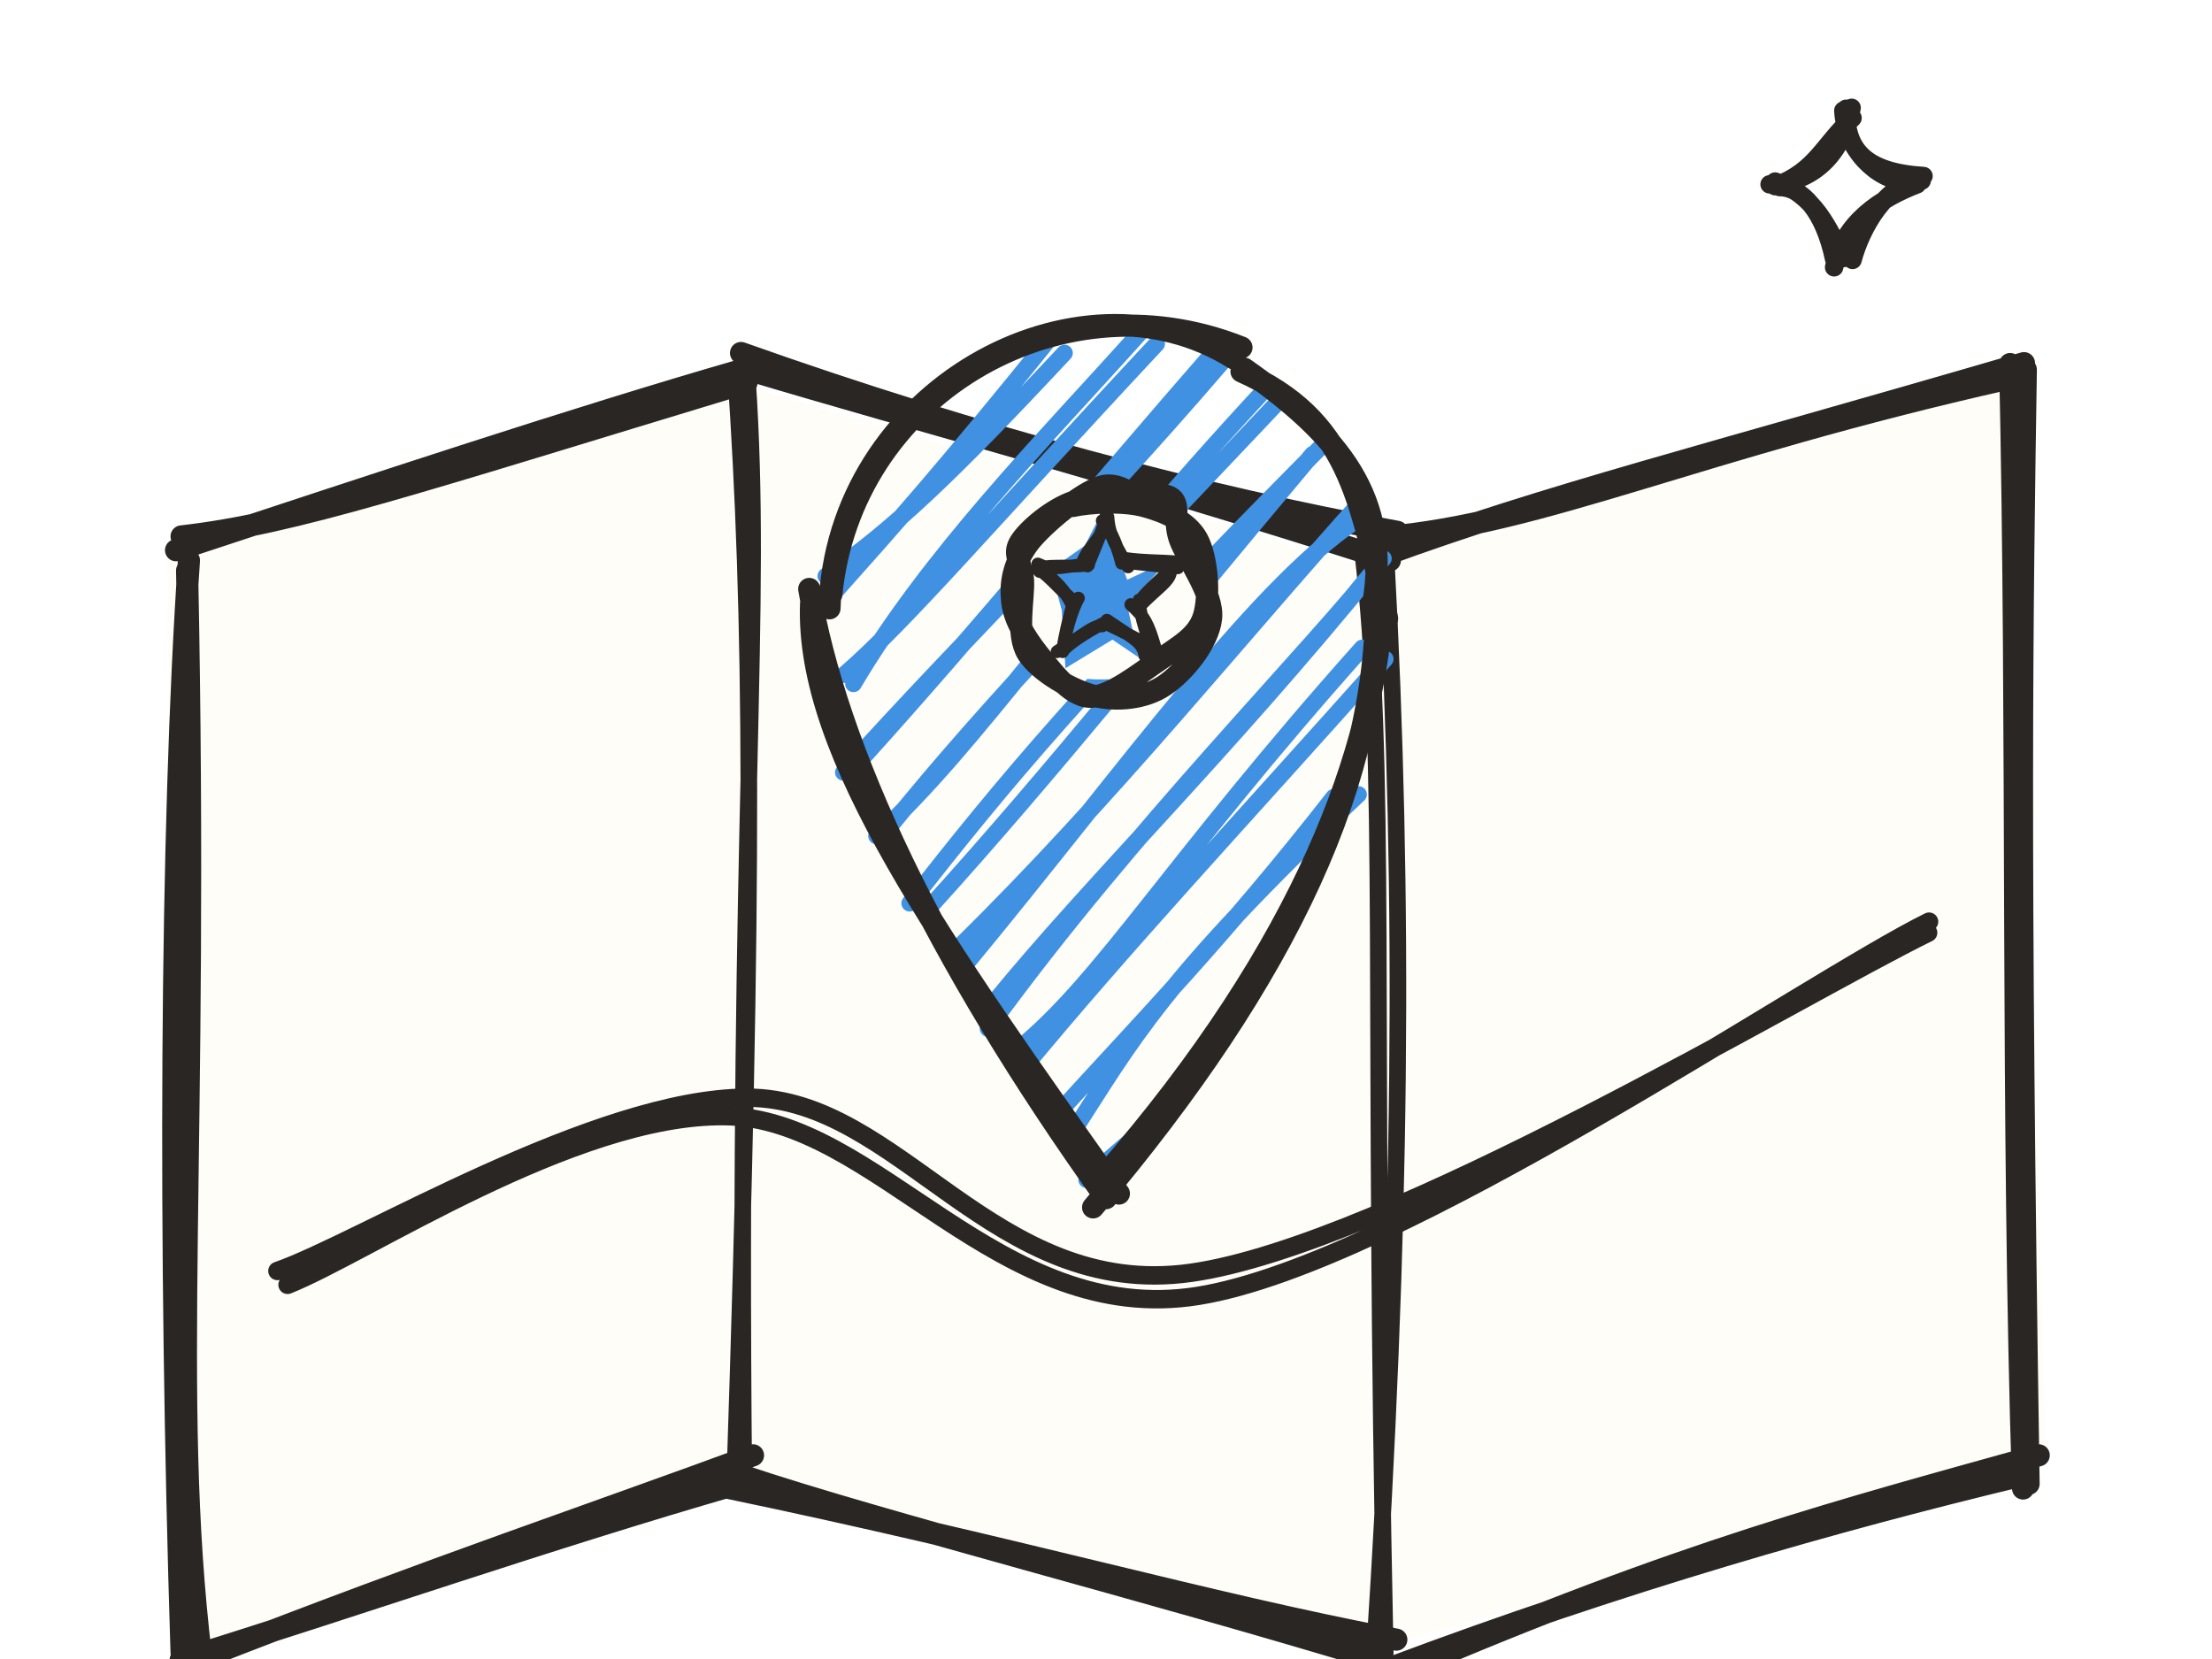
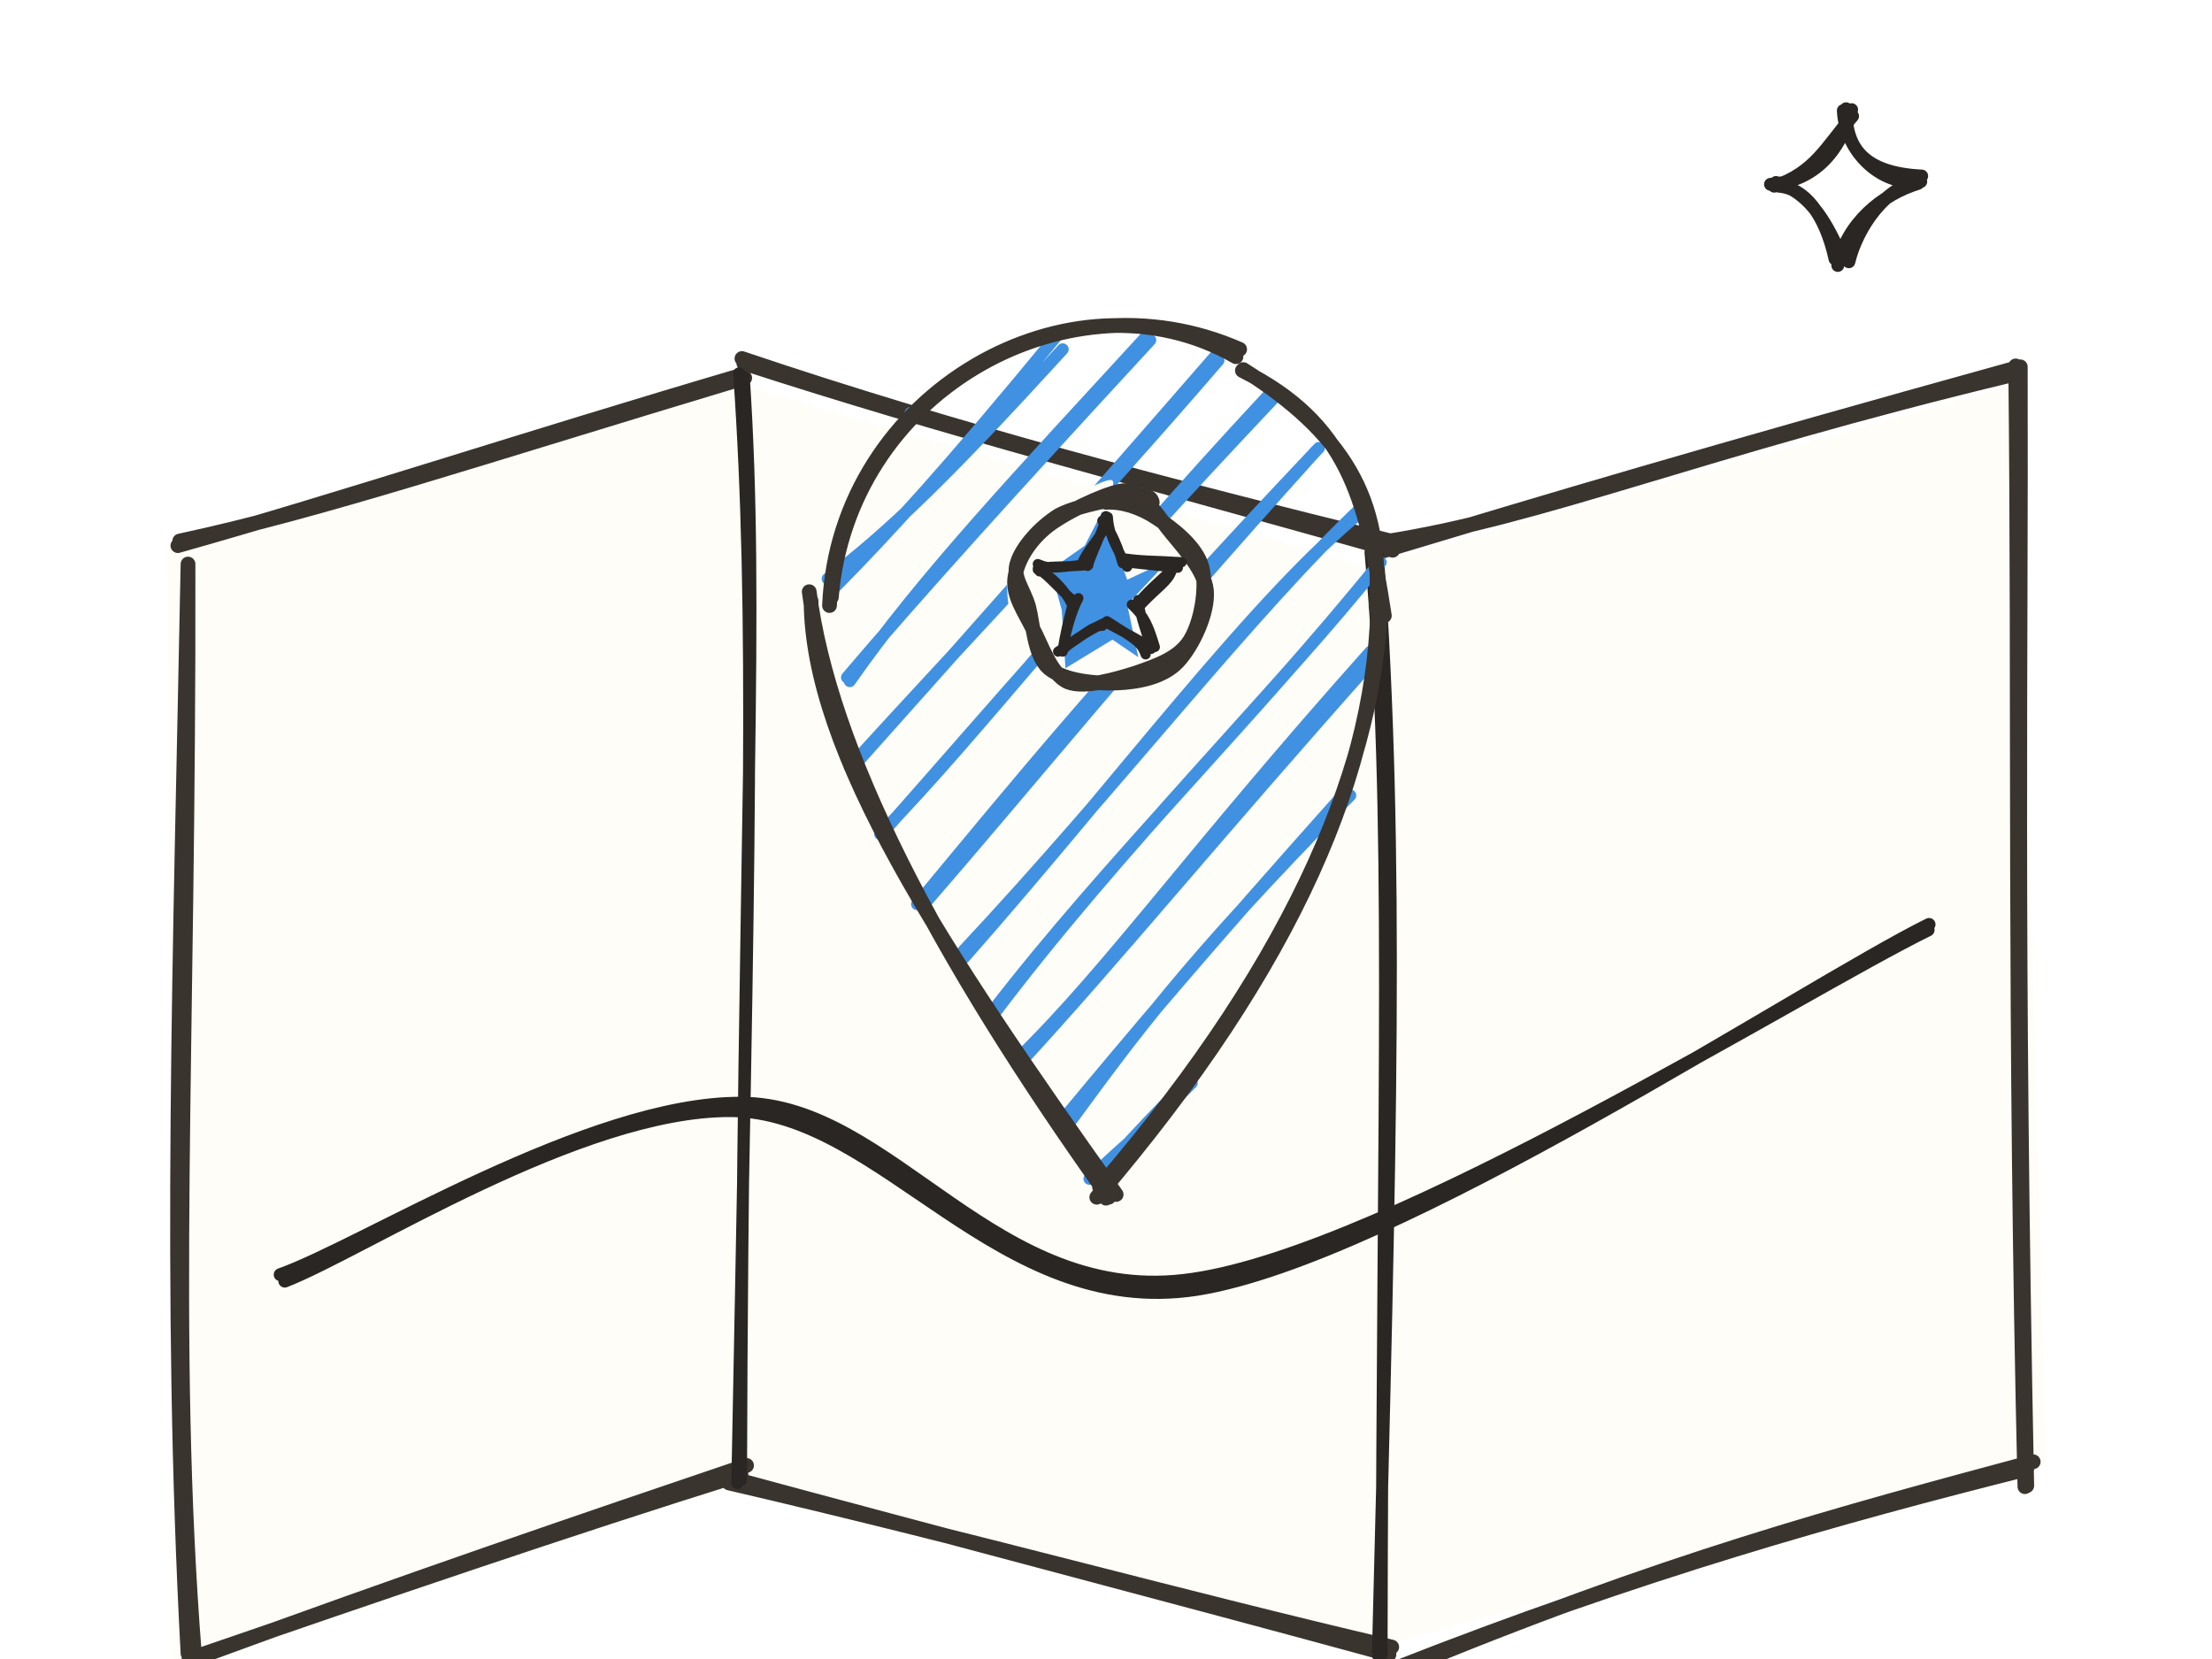
<svg xmlns="http://www.w3.org/2000/svg" viewBox="0 0 240 180" fill="none" stroke-linecap="round" stroke-linejoin="round">
  <path d="M18.2 59.1 L80.5 41.8 L148.1 61.5 L218.9 41.6 L222 158.7 L150.9 178.3 L78.9 161.3 L18.8 181" stroke="none" fill="#fffdf8" />
-   <path d="M19.7 58.2 C32 56.8, 45 52.4, 81 41.5 M19.1 59.7 C40.3 52.7, 62.6 45.3, 80.3 40.2 M80.4 38.3 C106 47.4, 131.1 54, 151.6 57.7 M80.8 40 C100.1 45.8, 119.2 50.7, 150.8 60.8 M150.1 58.3 C167.5 56.8, 184 48.7, 217.8 41.1 M150 60.3 C168 53.7, 184.3 49.7, 219.6 39.4 M218.1 39.5 C219 79.9, 218.2 120.4, 219.5 161.5 M219.8 40.1 C219.4 66.1, 219 91, 220.1 161 M221.2 157.9 C200.1 163.8, 182.5 168.3, 152.1 181.4 M219.3 160.1 C199.3 164.9, 176.1 171.5, 150.8 181 M151.5 177.9 C131.3 174.1, 109.7 167.8, 78.4 161.3 M150.2 180.3 C123.9 172.3, 96 165.3, 80.5 160.1 M81.7 157.9 C65.2 164, 47 170.1, 22.2 179.8 M79.7 161.1 C59.9 166.8, 38 174.4, 19.6 180.1 M21.8 179.7 C18.4 151, 21.6 126.3, 20.3 61.9 M19.7 179.3 C18.3 134.8, 18.5 90.2, 20.5 60.8" stroke="#2a2623" stroke-width="2.4" />
-   <path d="M81.1 41.2 C82.8 66.4, 80 88.5, 80.7 160.4 M79.8 40.2 C81.6 66.6, 81.9 94.7, 79.7 161.1 M147.8 59.5 C150.6 83.1, 148.8 107.9, 150.3 179.4 M150.4 60.7 C152.4 97.7, 152.1 133.5, 149.1 179.7" stroke="#2a2623" stroke-width="1.8" />
-   <path d="M31.2 139.4 C39.6 136.1, 62.2 120.9, 78.6 121.1 C95.1 121.2, 108.3 144.1, 130 140.6 C151.8 137.1, 196.1 106.5, 209.3 100 M30.1 137.9 C39 134.8, 64.6 119.1, 81.1 119.1 C97.6 119.1, 107.8 141.1, 129.2 138.1 C150.5 135.1, 195.5 107.9, 209.2 101.2" stroke="#2a2623" stroke-width="2" />
-   <path d="M98.8 44.8 C98.8 44.8, 98.8 44.8, 98.8 44.8 M98.8 44.8 C98.8 44.8, 98.8 44.8, 98.8 44.8 M89.6 62.5 C96.7 57.6, 102.9 51.8, 115.5 38.3 M90.6 64.2 C96.4 57.7, 102.5 50.9, 114.4 36.1 M92.6 74.2 C100.9 60.2, 113.1 47.9, 123.6 36.2 M91.6 73.2 C98.4 67.3, 107.1 57, 125.5 37.3 M91.5 83.8 C105.7 68.1, 116.7 57.8, 132.5 39.4 M93.8 82 C105.9 68.6, 118.6 53.2, 131.6 38.3 M95.1 90.7 C106.3 80.4, 115.2 66, 137.4 42.1 M96.3 90 C107.8 75.7, 121.7 61.6, 138.4 43.9 M100.9 98.4 C114.4 83.5, 125.6 69.3, 142.4 49.3 M98.7 98 C108.9 85, 117.5 74.5, 143.5 48.3 M104.8 104.6 C122.4 83.3, 137 62.6, 148.2 55.8 M104.3 102.5 C120.5 86.6, 134.9 68.6, 147.9 54.2 M107.2 111.6 C122.9 89.9, 142.6 70.3, 150.1 60.6 M107.9 108.7 C118.6 95.6, 132.5 82.2, 149.2 61.7 M110.5 113.8 C119.7 106.3, 127 93.6, 147.8 70.3 M110.7 116.3 C122 102.6, 133.9 89.9, 150.3 71.5 M116.6 122.5 C122.5 113.4, 126.1 106.3, 147.4 86.2 M114.6 121 C123.5 111.2, 133 101.5, 144.7 86.5 M117.9 128 C123 123.2, 124.4 122.7, 129.3 117.7 M119.3 127.5 C121.8 124.9, 124.3 121.6, 129.5 116.5" stroke="#4091e2" stroke-width="1.8" />
-   <path d="M120 130 C101.2 103.7, 90.7 81.2, 87.8 63.9 M121.4 129.5 C102.2 102.4, 87.4 81.8, 88 65.5 M90 66 C90.7 42.3, 116.9 28.2, 133.9 38.9 M90.2 64.5 C92.3 43.2, 114.4 29.6, 134.7 37.7 M135 40 C145.4 47.3, 150.9 54, 149 65.5 M134.7 40.3 C146.3 45.5, 147.5 53.8, 150.5 67.1 M150 66 C149 80.9, 142.1 102, 119.7 127.7 M149.3 63.9 C149.8 84.1, 140 105.7, 118.6 131 M120 130 C120 130, 120 130, 120 130 M120 130 C120 130, 120 130, 120 130" stroke="#2a2623" stroke-width="2.4" />
+   <path d="M19.5 58.7 C34.9 55.4, 51.2 49.9, 80.8 41 M19.3 59.2 C37.4 54.1, 56.4 47.8, 80.5 40.7 M80.5 38.9 C103.9 46.8, 126.9 52.8, 151.3 58.8 M80.7 39.4 C102.2 46.4, 123.4 51.9, 151.1 59.7 M150.1 58.8 C167.6 56.1, 184.1 48.9, 218.2 40.7 M150 59.8 C167.9 54.4, 184.2 49.5, 219.2 39.8 M218.7 39.7 C219.1 75.1, 218.5 110.1, 219.7 161.3 M219.2 39.9 C219.3 70.9, 218.7 101.3, 219.9 161.2 M220.6 158.6 C199.8 164.2, 180.5 169.3, 151.7 181.3 M219.9 159.4 C199.6 164.5, 178.1 170.5, 151.2 181.1 M151 178.7 C128.7 173.5, 104.9 166.9, 79.1 160.9 M150.7 179.5 C126.5 172.9, 100.8 166.2, 79.8 160.5 M81 159 C63.3 165, 43.9 171.6, 21.3 179.9 M80.4 160 C61.8 165.8, 41.1 172.9, 20.5 180 M21.1 179.6 C18.4 145.3, 20.5 113.7, 20.4 61.5 M20.4 179.4 C18.3 140.5, 19.6 102.8, 20.4 61.2" stroke="#3a342e" stroke-width="1.6" />
+   <path d="M80.7 40.9 C82.4 66.5, 80.6 90.5, 80.4 160.6 M80.2 40.5 C82 66.5, 81.3 92.7, 80 160.9 M148.7 59.9 C151.2 88.2, 150 116.9, 149.9 179.5 M149.5 60.3 C151.8 92.6, 150.9 124.5, 149.5 179.6" stroke="#2a2623" stroke-width="1.3" />
+   <path d="M30.9 139 C39.4 135.7, 62.9 120.4, 79.3 120.5 C95.8 120.6, 108.2 143.2, 129.8 139.9 C151.4 136.5, 195.9 106.9, 209.3 100.3 M30.4 138.3 C39.2 135.2, 63.9 119.6, 80.4 119.7 C96.9 119.7, 107.9 142, 129.4 138.8 C150.9 135.7, 195.7 107.5, 209.2 100.9" stroke="#2a2623" stroke-width="1.4" />
+   <path d="M98.8 44.8 C98.8 44.8, 98.8 44.8, 98.8 44.8 M98.8 44.8 C98.8 44.8, 98.8 44.8, 98.8 44.8 M89.8 62.8 C96.6 57.6, 102.8 51.6, 115.3 37.9 M90.4 63.9 C96.5 57.7, 102.6 51.1, 114.6 36.5 M92.2 73.9 C100 62.7, 111 51.1, 124.3 36.6 M91.9 73.5 C99.3 64.8, 109.2 53.8, 124.8 36.9 M92.2 83.2 C105.8 68.3, 117.3 56.4, 132.2 39.1 M93.1 82.6 C105.8 68.4, 118 54.6, 131.9 38.6 M95.5 90.5 C106.8 78.8, 117.5 64.5, 137.8 42.7 M95.9 90.2 C107.3 77.3, 119.4 63.1, 138.1 43.3 M100.1 98.3 C112.5 84, 122.8 71.1, 142.8 48.9 M99.5 98.1 C110.8 84.5, 120.3 72.7, 143.1 48.6 M104.6 103.9 C121.7 84.5, 136.3 64.7, 148.1 55.2 M104.5 103.2 C121.2 85.4, 135.6 66.5, 148 54.8 M107.4 110.6 C121.4 91.9, 139.1 74.5, 149.8 61 M107.7 109.7 C120.1 93.6, 136 78, 149.5 61.3 M110.6 114.7 C120.5 105, 129.4 92.3, 148.7 70.7 M110.6 115.4 C121.2 103.9, 131.5 91.2, 149.4 71.1 M115.9 122 C122.8 112.6, 128.5 104.6, 146.5 86.3 M115.3 121.5 C123.2 112, 130.6 103.2, 145.6 86.4 M118.2 127.9 C122.8 123.5, 124.4 122.5, 129.3 117.5 M119 127.6 C122 124.6, 124.3 121.8, 129.5 116.7" stroke="#4091e2" stroke-width="1.3" />
+   <path d="M120.3 129.9 C101.4 103.4, 90 81.3, 87.8 64.2 M121.1 129.6 C102 102.7, 88.1 81.7, 88 65.2 M90 65.7 C91 42.5, 116.4 28.5, 134.1 38.7 M90.2 64.8 C92 43, 114.9 29.3, 134.5 37.9 M134.9 40.1 C145.6 46.9, 150.2 54, 149.3 65.8 M134.8 40.2 C146.1 45.9, 148.2 53.8, 150.2 66.8 M149.8 65.3 C149.3 81.9, 141.4 103.2, 119.3 128.8 M149.5 64.6 C149.5 83.1, 140.7 104.5, 119 129.9 M120 130 C120 130, 120 130, 120 130 M120 130 C120 130, 120 130, 120 130" stroke="#3a342e" stroke-width="1.6" />
  <path d="M121.9 53.2 C124 53.6, 125.1 55.8, 126.6 57.7 C128.1 59.5, 130.5 62.3, 130.9 64.4 C131.3 66.4, 130.7 68.4, 129.2 69.9 C127.6 71.5, 123.8 73.1, 121.6 73.5 C119.4 73.9, 118 73.1, 116.1 72.3 C114.2 71.5, 111.6 70.4, 110.5 68.7 C109.4 66.9, 108.9 63.7, 109.6 61.6 C110.3 59.6, 112.5 57.5, 114.7 56.3 C116.9 55.1, 121.4 55, 122.8 54.5 C124.2 54.1, 123 53.5, 123.1 53.5 M119 54.1 C121.1 54.3, 125.6 56, 127.6 57.4 C129.6 58.7, 131.2 60.5, 131.1 62.5 C131.1 64.4, 128.7 67.2, 127.3 69 C125.9 70.9, 124.9 72.7, 122.8 73.3 C120.6 74, 116.5 73.8, 114.4 72.9 C112.3 72, 111.1 69.9, 110.2 67.8 C109.4 65.7, 108.9 62, 109.2 60.1 C109.6 58.2, 110.4 57.8, 112.3 56.4 C114.1 55.1, 119 52.3, 120.3 52.1 C121.6 51.8, 119.9 54.5, 120 55.1" stroke="none" fill="#fffdf8" />
-   <path d="M116.4 54.9 C118.2 54.5, 121.8 54.3, 124.1 54.9 C126.3 55.5, 128.8 56.5, 129.9 58.5 C131 60.5, 131.3 64.7, 130.6 66.9 C129.9 69.1, 127.9 70.1, 125.8 71.6 C123.7 73, 120.4 75.7, 118.2 75.6 C116 75.5, 114 72.6, 112.6 70.9 C111.2 69.1, 109.9 67, 109.8 65 C109.6 63, 110.1 60.9, 111.7 58.8 C113.3 56.8, 117.4 53.4, 119.5 52.8 C121.6 52.1, 124 54.5, 124.2 54.9 M126.6 53.8 C128.3 54.3, 127.2 56.2, 128 58.5 C128.8 60.7, 131.7 64.5, 131.4 67.1 C131.1 69.8, 128.4 73, 126.3 74.4 C124.2 75.8, 121.2 76.1, 118.7 75.5 C116.3 74.9, 112.8 72.9, 111.5 70.9 C110.2 68.8, 111.1 65, 111 63 C110.9 61, 109.8 60.2, 110.7 58.8 C111.6 57.4, 114.2 55.2, 116.6 54.4 C119 53.7, 123.7 54.3, 125.2 54.3 C126.7 54.3, 125.7 54.5, 125.5 54.5" stroke="#2a2623" stroke-width="2.4" />
+   <path d="M120 54.5 C121.7 54.4, 123.7 55, 125.5 56.2 C127.2 57.3, 129.8 59.3, 130.4 61.5 C131 63.8, 130.3 67.6, 129.1 69.5 C127.9 71.4, 125.6 72.2, 123.3 73 C121.1 73.7, 117.7 74.7, 115.9 74 C114 73.2, 113 69.9, 112 68.1 C111.1 66.3, 109.9 64.6, 110.1 62.8 C110.3 61, 111.5 58.9, 113.4 57.3 C115.3 55.7, 119.6 53.7, 121.5 53.3 C123.4 52.9, 124.6 54.5, 124.7 54.8 M123 54.2 C124.8 54.4, 125.3 55.5, 126.6 57.2 C127.9 58.9, 130.7 61.7, 130.9 64.1 C131.1 66.5, 129.4 70.1, 127.8 71.8 C126.2 73.5, 123.5 74, 121.2 74.1 C118.9 74.2, 115.5 73.9, 113.8 72.5 C112.2 71.1, 112.1 67.7, 111.6 65.8 C111 63.8, 109.8 62.6, 110.4 61 C110.9 59.4, 112.8 57.2, 114.9 55.9 C117 54.8, 121.5 54, 123.2 53.8 C124.9 53.5, 125.1 54.5, 125 54.6" stroke="#3a342e" stroke-width="1.6" />
  <path d="M119.6 55.5 L122.3 62.9 L126.8 60.8 L122.3 65.6 L123.5 71.3 L120.7 69.4 L115.6 72.5 L115.2 66.2 L114 61.8 L117.7 59.2" stroke="none" fill="#4091e2" />
-   <path d="M119.6 56.5 C120.1 56.9, 121.1 58.6, 121.7 61.1 M120.2 56.1 C120.3 57.4, 120.5 58.4, 122.4 61.5 M122.1 60.6 C124.4 60.9, 125.3 60.8, 128.2 61 M122 61 C123 61.1, 124.5 61.3, 127.8 61.6 M127 62.1 C126.8 63.1, 125.7 63.7, 123.8 65.6 M127.7 61.2 C126.1 62.8, 124.6 63.9, 123.6 65.3 M122.7 65.6 C124.2 66.9, 124.6 67.8, 125.3 70.2 M123.6 65.1 C123.7 67, 124.6 69.2, 124.9 70.4 M124.2 71.1 C123.9 69.6, 123.3 69.5, 120.1 67.3 M125 70.2 C123.3 69.3, 122 68.6, 120.3 67.8 M119.6 67.9 C118.6 67.9, 118.1 68.5, 114.7 70.7 M120 67.5 C118.5 68.2, 116.4 69.5, 115.5 70.4 M115.3 70.7 C115.5 69, 116.2 66.3, 117 64.9 M115.3 70.6 C115.5 69, 116 67.1, 116.5 65.1 M116.3 65.6 C115.3 63.4, 112.9 61.7, 112.8 62 M116.5 65.2 C115 64, 114 62.6, 112.6 61.7 M112.6 61.2 C114.1 61.9, 114.6 61.6, 118 61.2 M112.6 61.8 C113.4 61.2, 115.3 61.6, 118.1 61.3 M117.5 60.9 C118.2 59.2, 119.8 58.1, 120.1 56.4 M118 61.4 C119 58.9, 119.8 57.2, 120 56" stroke="#2a2623" stroke-width="1.4" />
-   <path d="M200 12 C200.2 16.2, 203.7 19.6, 206.8 19.7 M200.3 11.8 C200.2 16.3, 202.4 18.7, 208.7 19.1 M208 20 C204.1 21.5, 200 24.1, 199 29 M208.5 19.6 C204.7 19.7, 201.9 24.8, 201 28.2 M200 28 C198.4 24.8, 196.9 21.1, 192.6 19.7 M199 28.1 C197.9 22.9, 195.5 20.3, 193.1 20.3 M192 20 C196 19.9, 199.7 17.5, 200.9 11.7 M192.6 20.2 C197.1 18.5, 197.8 15.7, 201 12.8 M200 12 C200 12, 200 12, 200 12 M200 12 C200 12, 200 12, 200 12" stroke="#2a2623" stroke-width="2" />
+   <path d="M119.6 56.5 C120.1 56.9, 121.1 58.6, 121.8 61.1 M120.2 56.1 C120.3 57.4, 120.5 58.4, 122.3 61.5 M122.1 60.6 C124.3 60.9, 125.2 60.8, 128.2 61 M122 61 C123.1 61.1, 124.6 61.3, 127.8 61.6 M127.1 62 C126.7 63.1, 125.6 63.7, 123.8 65.6 M127.6 61.3 C126.2 62.8, 124.7 63.9, 123.6 65.3 M122.8 65.6 C124.2 66.9, 124.6 67.9, 125.3 70.2 M123.5 65.1 C123.7 67, 124.6 69.1, 124.9 70.4 M124.3 71 C123.8 69.6, 123.2 69.4, 120.1 67.4 M124.9 70.3 C123.4 69.3, 122.1 68.7, 120.3 67.7 M119.6 67.9 C118.6 67.9, 118 68.6, 114.8 70.7 M120 67.5 C118.5 68.2, 116.5 69.4, 115.4 70.4 M115.3 70.7 C115.5 69, 116.2 66.4, 117 64.9 M115.3 70.6 C115.5 69, 116 67, 116.5 65.1 M116.3 65.6 C115.3 63.4, 113 61.8, 112.8 62 M116.5 65.2 C115 64, 113.9 62.5, 112.6 61.7 M112.6 61.2 C114 61.8, 114.7 61.6, 118 61.2 M112.6 61.8 C113.5 61.3, 115.2 61.6, 118.1 61.3 M117.5 60.9 C118.3 59.2, 119.8 58, 120.1 56.4 M118 61.4 C118.9 58.9, 119.8 57.3, 120 56" stroke="#2a2623" stroke-width="1.1" />
+   <path d="M200 12 C200.2 16.2, 203.6 19.5, 207 19.7 M200.3 11.8 C200.2 16.3, 202.5 18.8, 208.5 19.1 M208.1 19.9 C204.2 21.1, 200.4 24.2, 199.4 28.8 M208.4 19.7 C204.6 20.1, 201.5 24.7, 200.6 28.4 M199.9 28 C198.3 24.6, 196.7 21, 192.7 19.8 M199.1 28.1 C198 23.1, 195.7 20.4, 193 20.2 M192.1 20 C196.2 19.7, 199.4 17.2, 200.9 11.9 M192.5 20.2 C196.9 18.7, 198.1 16, 201 12.6 M200 12 C200 12, 200 12, 200 12 M200 12 C200 12, 200 12, 200 12" stroke="#2a2623" stroke-width="1.4" />
</svg>
